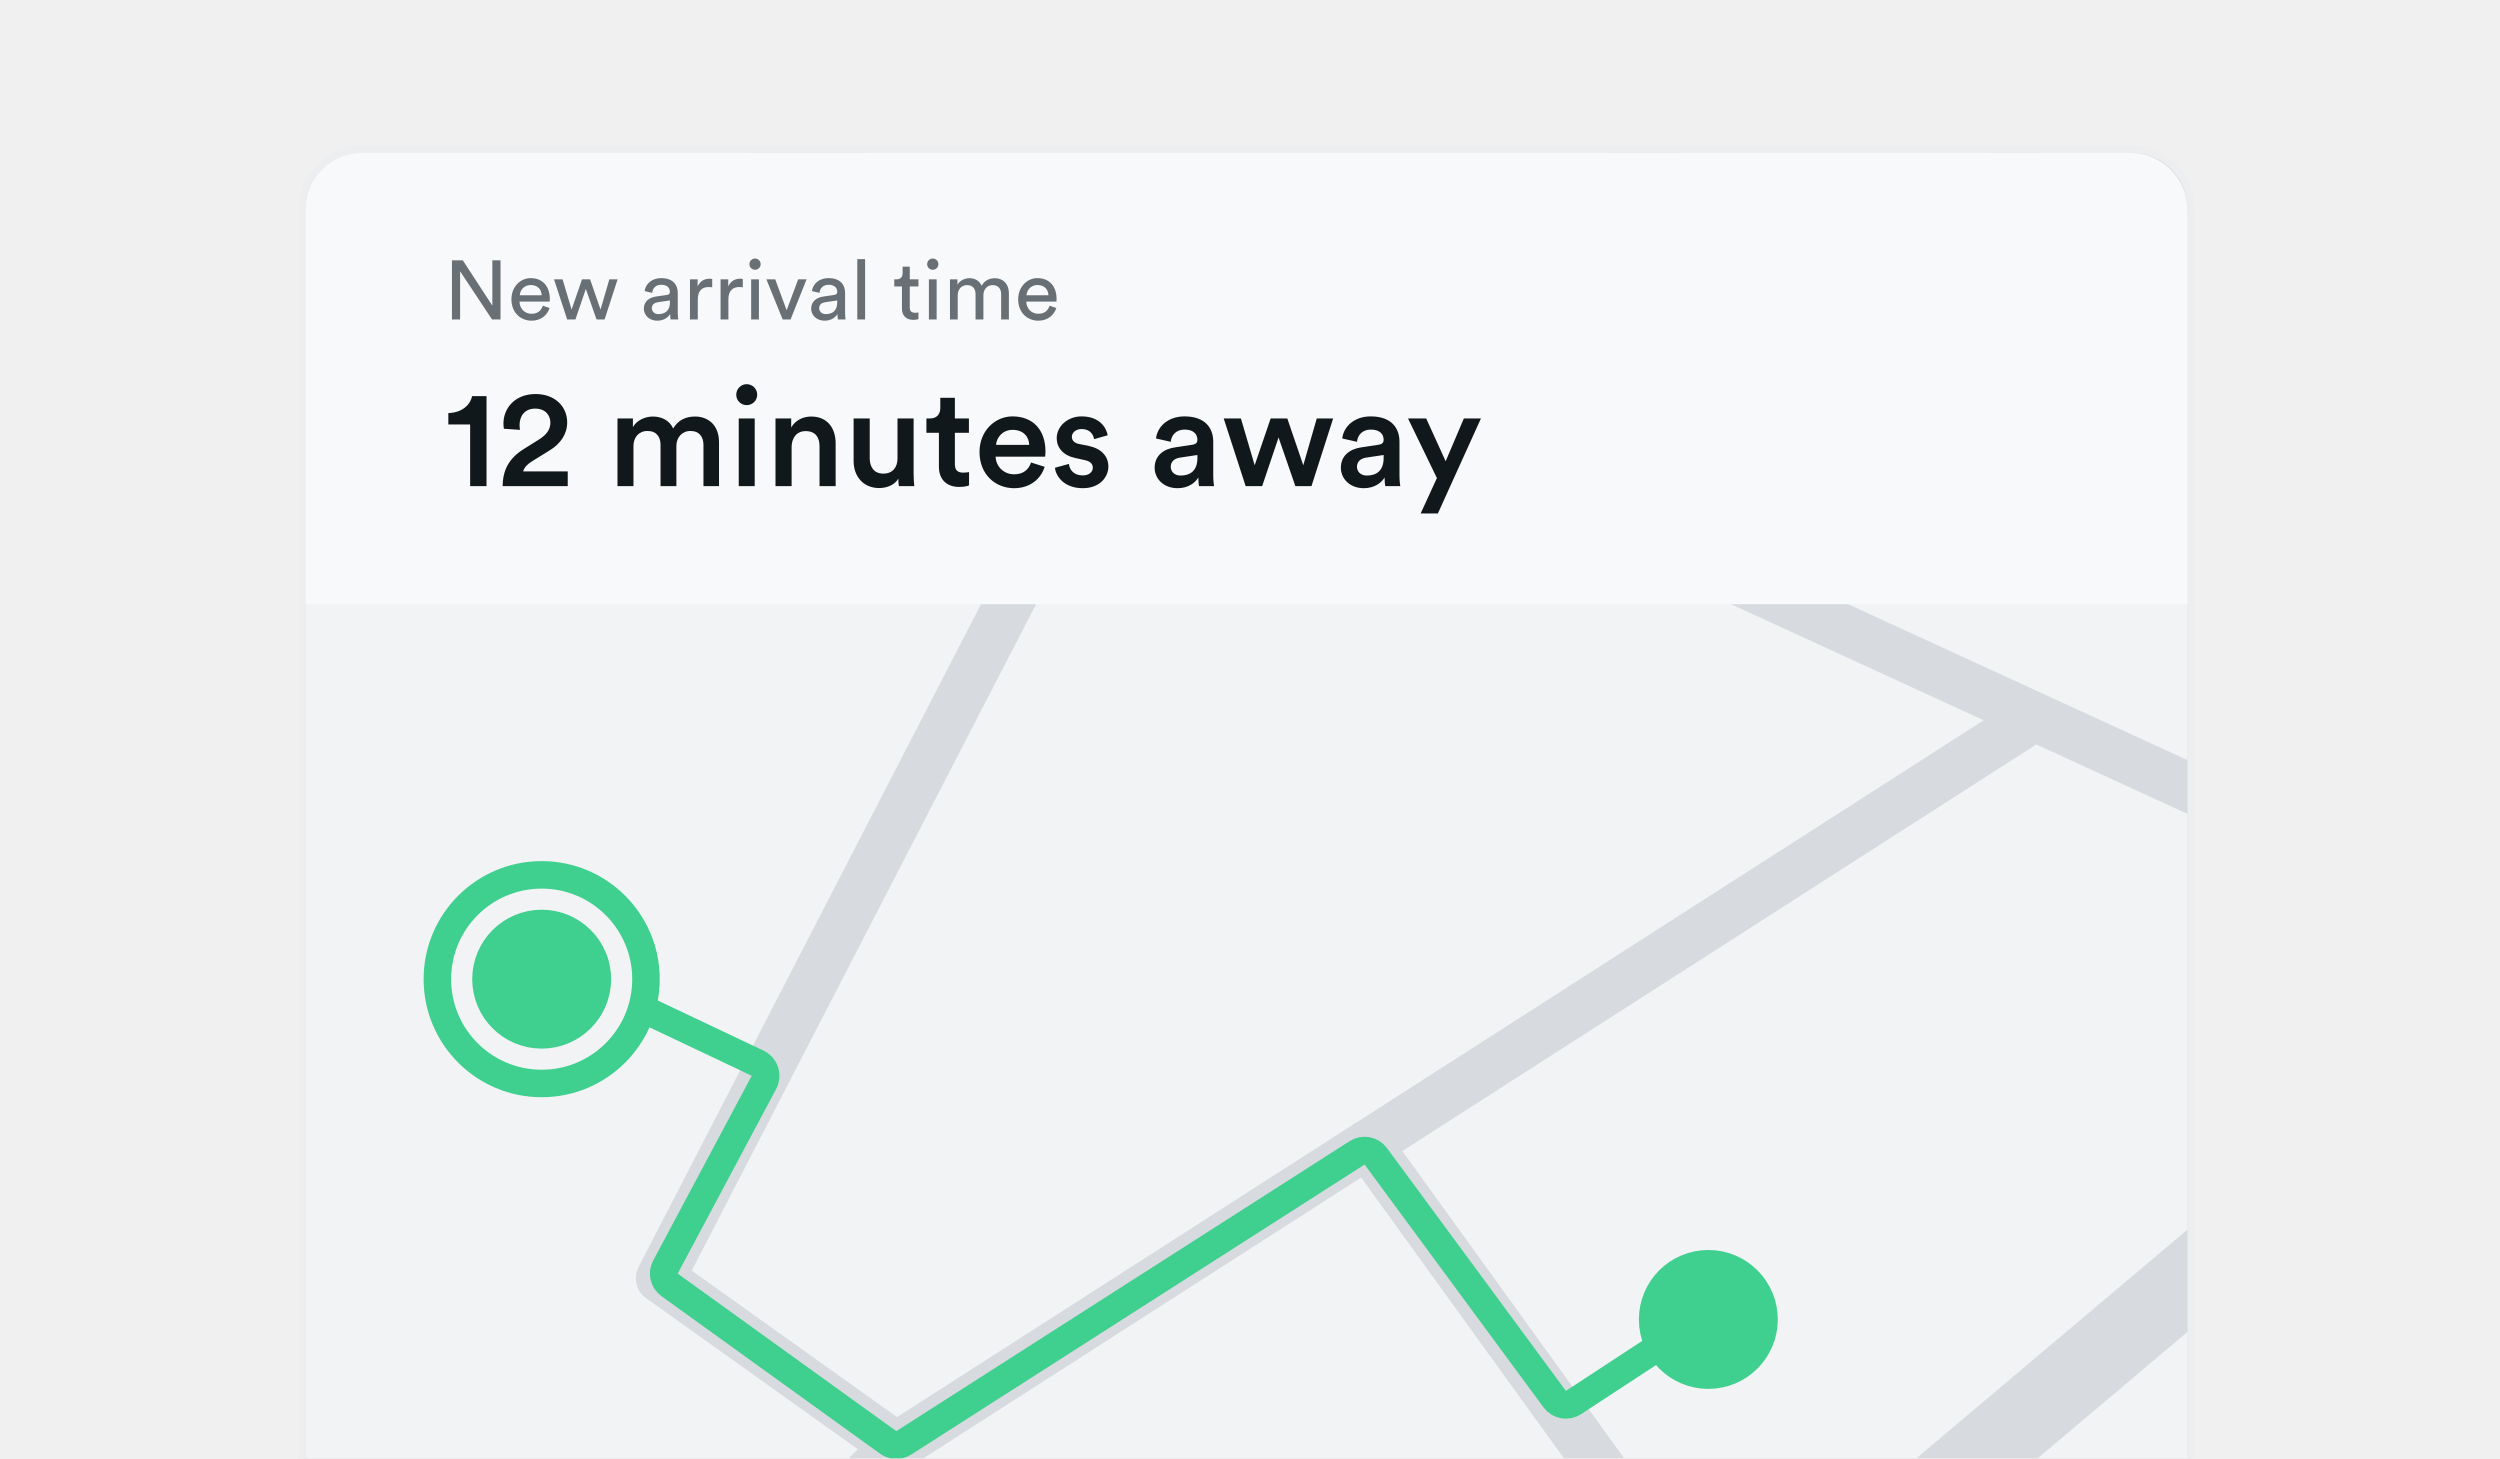
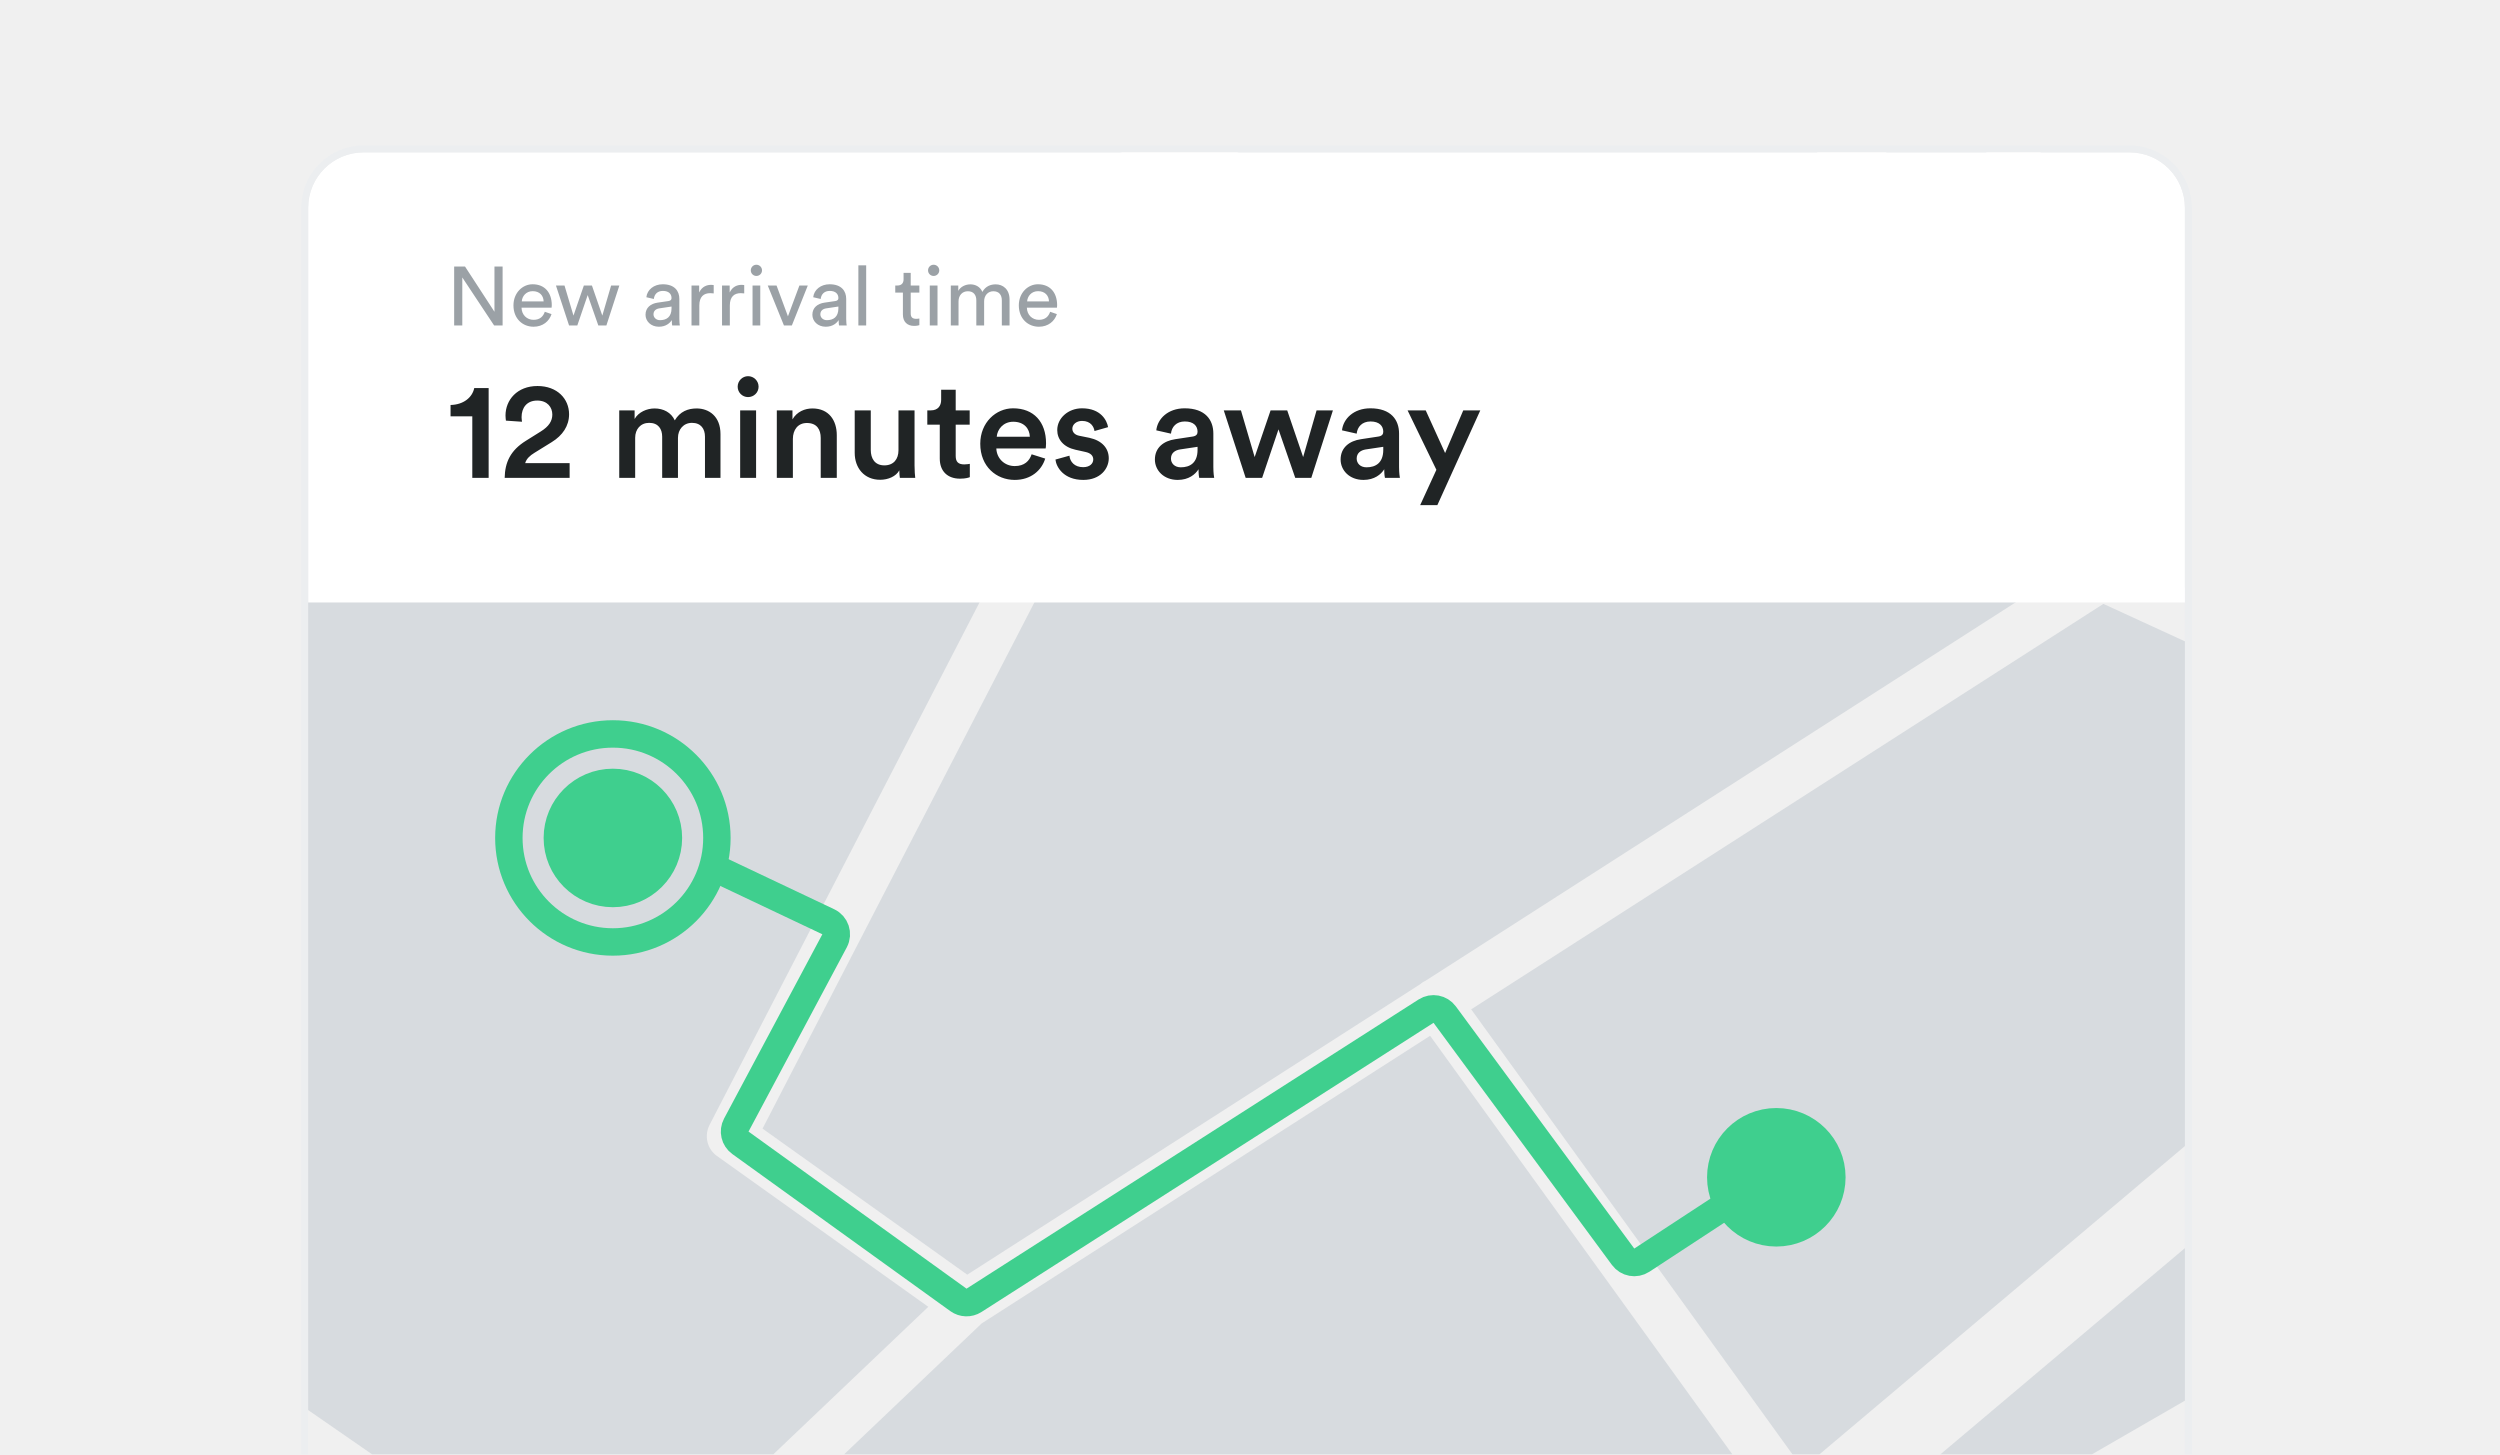
- <svg xmlns="http://www.w3.org/2000/svg" width="360" height="210" viewBox="0 0 360 210" fill="none">
-   <g clip-path="url(#clip0_931_17668)">
-     <path d="M315 232.5H315.5V232V30C315.5 25.306 311.694 21.5 307 21.5H52C47.306 21.5 43.5 25.306 43.5 30V232V232.5H44H315Z" fill="#D7DBDF" stroke="#ECEEF0" />
-     <path fill-rule="evenodd" clip-rule="evenodd" d="M109.293 232H241.094L196.005 169.565L131.259 211.096L109.293 232ZM99.075 232L102.223 228.999L123.549 208.704L93.023 186.919C91.609 185.911 91.157 184.005 91.957 182.442L161.98 46.912L117.923 26.646L107.758 22H52C47.582 22 44 25.582 44 30V230.536L46.118 232H99.075ZM231.813 22H124.627L234.135 72.307L256.449 82.562L265.838 63.455L268.309 58.404L231.813 22ZM286.177 22H241.792L271.585 51.714L286.177 22ZM249.865 232H249.772L201.952 165.764L201.941 165.746L293.216 107.208L293.236 107.221L293.255 107.211L315 117.205V177.058L288.446 199.457L249.865 232ZM288.125 232H267.329L303.011 201.907L315 191.797V216.484L288.125 232ZM315 31.072V109.462L294.357 99.976L262.849 85.503L275.679 59.377L275.697 59.366L275.696 59.342L275.724 59.265L275.752 59.249L281.257 48.002L281.935 46.632L285.147 40.088L294.027 22H307C307.039 22 307.077 22 307.116 22.001L315 31.072ZM129.172 204.062L99.61 182.969L168.391 49.847L271.715 97.316L285.646 103.719L195.386 161.598L195.331 161.629C195.155 161.706 194.99 161.802 194.826 161.921C194.762 161.958 194.712 161.999 194.682 162.053L129.172 204.062Z" fill="#F1F3F5" />
-     <path d="M92 145L109.104 153.102C110.136 153.591 110.55 154.843 110.013 155.851L95.822 182.458C95.351 183.341 95.606 184.437 96.418 185.022L127.898 207.706C128.563 208.185 129.454 208.21 130.145 207.768L195.423 166.009C196.31 165.441 197.486 165.659 198.111 166.507L223.877 201.476C224.507 202.331 225.695 202.545 226.583 201.963L239.5 193.5" stroke="#3FCF8E" stroke-width="4" />
-     <path d="M93.02 141C93.02 149.295 86.295 156.02 78 156.02C69.705 156.02 62.98 149.295 62.98 141C62.98 132.705 69.705 125.98 78 125.98C86.295 125.98 93.02 132.705 93.02 141Z" stroke="#3FCF8E" stroke-width="3.96" />
-     <path d="M85.52 141C85.52 145.153 82.153 148.52 78 148.52C73.847 148.52 70.48 145.153 70.48 141C70.48 136.847 73.847 133.48 78 133.48C82.153 133.48 85.52 136.847 85.52 141Z" fill="#3FCF8E" stroke="#3FCF8E" stroke-width="4.961" />
-     <path d="M253.52 190C253.52 194.153 250.153 197.52 246 197.52C241.847 197.52 238.48 194.153 238.48 190C238.48 185.847 241.847 182.48 246 182.48C250.153 182.48 253.52 185.847 253.52 190Z" fill="#3FCF8E" stroke="#3FCF8E" stroke-width="4.961" />
-     <path d="M44 30.268C44 25.702 47.702 22 52.268 22H306.732C311.298 22 315 25.702 315 30.268V87H44V30.268Z" fill="#F8F9FA" />
-     <path d="M72.076 46V37.492H70.9V44.02L66.652 37.492H65.08V46H66.256V39.064L70.852 46H72.076ZM74.844 42.52C74.892 41.776 75.468 41.044 76.416 41.044C77.436 41.044 77.976 41.692 78 42.52H74.844ZM78.168 44.02C77.952 44.668 77.484 45.184 76.548 45.184C75.576 45.184 74.832 44.464 74.808 43.432H79.152C79.164 43.36 79.176 43.216 79.176 43.072C79.176 41.272 78.18 40.048 76.404 40.048C74.952 40.048 73.644 41.284 73.644 43.096C73.644 45.052 75 46.18 76.548 46.18C77.892 46.18 78.816 45.376 79.14 44.356L78.168 44.02ZM83.81 40.228L82.31 44.572L81.014 40.228H79.778L81.674 46H82.862L84.362 41.608L85.898 46H87.062L88.934 40.228H87.746L86.474 44.572L84.974 40.228H83.81ZM92.713 44.452C92.713 45.364 93.469 46.18 94.645 46.18C95.677 46.18 96.253 45.628 96.505 45.22C96.505 45.64 96.541 45.856 96.565 46H97.669C97.645 45.856 97.597 45.556 97.597 45.052V42.16C97.597 41.032 96.925 40.048 95.197 40.048C93.949 40.048 92.953 40.816 92.833 41.92L93.913 42.172C93.985 41.5 94.429 41.008 95.221 41.008C96.097 41.008 96.469 41.476 96.469 42.04C96.469 42.244 96.373 42.424 96.025 42.472L94.465 42.7C93.469 42.844 92.713 43.42 92.713 44.452ZM94.801 45.232C94.225 45.232 93.865 44.824 93.865 44.392C93.865 43.876 94.225 43.6 94.705 43.528L96.469 43.264V43.528C96.469 44.788 95.725 45.232 94.801 45.232ZM102.559 40.168C102.499 40.156 102.343 40.132 102.187 40.132C101.599 40.132 100.879 40.348 100.459 41.236V40.228H99.355V46H100.483V43.108C100.483 41.836 101.119 41.332 102.067 41.332C102.223 41.332 102.391 41.344 102.559 41.368V40.168ZM106.965 40.168C106.905 40.156 106.749 40.132 106.593 40.132C106.005 40.132 105.285 40.348 104.865 41.236V40.228H103.761V46H104.889V43.108C104.889 41.836 105.525 41.332 106.473 41.332C106.629 41.332 106.797 41.344 106.965 41.368V40.168ZM109.283 46V40.228H108.167V46H109.283ZM107.915 38.044C107.915 38.488 108.275 38.848 108.719 38.848C109.175 38.848 109.535 38.488 109.535 38.044C109.535 37.588 109.175 37.228 108.719 37.228C108.275 37.228 107.915 37.588 107.915 38.044ZM116.146 40.228H114.934L113.278 44.68L111.634 40.228H110.362L112.702 46H113.842L116.146 40.228ZM116.807 44.452C116.807 45.364 117.563 46.18 118.739 46.18C119.771 46.18 120.347 45.628 120.599 45.22C120.599 45.64 120.635 45.856 120.659 46H121.763C121.739 45.856 121.691 45.556 121.691 45.052V42.16C121.691 41.032 121.019 40.048 119.291 40.048C118.043 40.048 117.047 40.816 116.927 41.92L118.007 42.172C118.079 41.5 118.523 41.008 119.315 41.008C120.191 41.008 120.563 41.476 120.563 42.04C120.563 42.244 120.467 42.424 120.119 42.472L118.559 42.7C117.563 42.844 116.807 43.42 116.807 44.452ZM118.895 45.232C118.319 45.232 117.959 44.824 117.959 44.392C117.959 43.876 118.319 43.6 118.799 43.528L120.563 43.264V43.528C120.563 44.788 119.819 45.232 118.895 45.232ZM124.576 46V37.312H123.448V46H124.576ZM131.007 38.404H129.975V39.34C129.975 39.844 129.711 40.228 129.087 40.228H128.775V41.248H129.879V44.416C129.879 45.46 130.503 46.06 131.487 46.06C131.871 46.06 132.159 45.988 132.255 45.952V44.992C132.159 45.016 131.955 45.04 131.811 45.04C131.223 45.04 131.007 44.776 131.007 44.248V41.248H132.255V40.228H131.007V38.404ZM134.877 46V40.228H133.761V46H134.877ZM133.509 38.044C133.509 38.488 133.869 38.848 134.313 38.848C134.769 38.848 135.129 38.488 135.129 38.044C135.129 37.588 134.769 37.228 134.313 37.228C133.869 37.228 133.509 37.588 133.509 38.044ZM137.912 46V42.52C137.912 41.656 138.452 41.056 139.256 41.056C140.12 41.056 140.48 41.632 140.48 42.376V46H141.608V42.508C141.608 41.68 142.148 41.056 142.94 41.056C143.792 41.056 144.164 41.62 144.164 42.376V46H145.28V42.256C145.28 40.744 144.296 40.06 143.288 40.06C142.556 40.06 141.812 40.324 141.356 41.152C141.044 40.408 140.348 40.06 139.628 40.06C138.956 40.06 138.236 40.36 137.876 40.996V40.228H136.796V46H137.912ZM147.817 42.52C147.865 41.776 148.441 41.044 149.389 41.044C150.409 41.044 150.949 41.692 150.973 42.52H147.817ZM151.141 44.02C150.925 44.668 150.457 45.184 149.521 45.184C148.549 45.184 147.805 44.464 147.781 43.432H152.125C152.137 43.36 152.149 43.216 152.149 43.072C152.149 41.272 151.153 40.048 149.377 40.048C147.925 40.048 146.617 41.284 146.617 43.096C146.617 45.052 147.973 46.18 149.521 46.18C150.865 46.18 151.789 45.376 152.113 44.356L151.141 44.02Z" fill="#687076" />
-     <path d="M70.06 70V57.04H67.98C67.7 58.4 66.42 59.44 64.56 59.48V61.12H67.7V70H70.06ZM74.875 61.9C74.855 61.68 74.815 61.44 74.815 61.24C74.815 59.9 75.555 58.84 77.075 58.84C78.535 58.84 79.255 59.8 79.255 60.86C79.255 61.8 78.755 62.58 77.595 63.3L75.455 64.64C73.195 66.04 72.415 67.78 72.375 70H81.755V67.88H75.335C75.515 67.24 76.035 66.78 76.655 66.4L79.175 64.84C80.735 63.88 81.675 62.5 81.675 60.82C81.675 58.6 79.975 56.74 77.115 56.74C74.175 56.74 72.495 58.76 72.495 61C72.495 61.26 72.535 61.56 72.555 61.74L74.875 61.9ZM91.218 70V64.22C91.218 62.98 91.998 62.06 93.238 62.06C94.558 62.06 95.118 62.94 95.118 64.06V70H97.398V64.22C97.398 63.02 98.198 62.06 99.418 62.06C100.718 62.06 101.298 62.92 101.298 64.06V70H103.538V63.68C103.538 61.1 101.858 59.98 100.098 59.98C98.838 59.98 97.698 60.42 96.938 61.7C96.418 60.56 95.298 59.98 94.018 59.98C92.918 59.98 91.698 60.5 91.138 61.5V60.26H88.918V70H91.218ZM108.679 70V60.26H106.379V70H108.679ZM106.019 56.84C106.019 57.68 106.699 58.34 107.519 58.34C108.359 58.34 109.039 57.68 109.039 56.84C109.039 56 108.359 55.32 107.519 55.32C106.699 55.32 106.019 56 106.019 56.84ZM113.992 64.38C113.992 63.1 114.692 62.08 116.012 62.08C117.472 62.08 118.012 63.04 118.012 64.24V70H120.332V63.84C120.332 61.7 119.192 59.98 116.812 59.98C115.732 59.98 114.572 60.44 113.932 61.56V60.26H111.672V70H113.992V64.38ZM129.36 68.92C129.36 69.32 129.4 69.78 129.44 70H131.66C131.62 69.64 131.56 69.02 131.56 68.22V60.26H129.24V66.02C129.24 67.3 128.54 68.2 127.2 68.2C125.8 68.2 125.24 67.18 125.24 65.98V60.26H122.92V66.4C122.92 68.56 124.28 70.28 126.6 70.28C127.74 70.28 128.88 69.8 129.36 68.92ZM137.503 57.28H135.403V58.74C135.403 59.6 134.943 60.26 133.903 60.26H133.403V62.32H135.203V67.22C135.203 69.04 136.323 70.12 138.123 70.12C138.963 70.12 139.403 69.96 139.543 69.9V67.98C139.443 68 139.063 68.06 138.743 68.06C137.883 68.06 137.503 67.7 137.503 66.84V62.32H139.523V60.26H137.503V57.28ZM143.429 64.06C143.509 63.02 144.349 61.9 145.809 61.9C147.409 61.9 148.169 62.92 148.209 64.06H143.429ZM148.469 66.6C148.149 67.56 147.429 68.3 146.029 68.3C144.589 68.3 143.429 67.24 143.369 65.76H150.489C150.509 65.72 150.549 65.4 150.549 65.02C150.549 61.94 148.789 59.96 145.789 59.96C143.329 59.96 141.049 62 141.049 65.08C141.049 68.38 143.389 70.3 146.029 70.3C148.369 70.3 149.909 68.92 150.429 67.22L148.469 66.6ZM151.906 67.36C152.026 68.46 153.106 70.3 155.926 70.3C158.406 70.3 159.606 68.66 159.606 67.18C159.606 65.74 158.646 64.62 156.806 64.22L155.326 63.92C154.726 63.8 154.346 63.42 154.346 62.9C154.346 62.3 154.926 61.78 155.746 61.78C157.046 61.78 157.466 62.68 157.546 63.24L159.506 62.68C159.346 61.72 158.466 59.96 155.746 59.96C153.726 59.96 152.166 61.4 152.166 63.1C152.166 64.44 153.066 65.56 154.786 65.94L156.226 66.26C157.006 66.42 157.366 66.82 157.366 67.34C157.366 67.94 156.866 68.46 155.906 68.46C154.666 68.46 154.006 67.68 153.926 66.8L151.906 67.36ZM166.267 67.36C166.267 68.9 167.527 70.3 169.567 70.3C171.147 70.3 172.107 69.5 172.567 68.76C172.567 69.54 172.647 69.94 172.667 70H174.827C174.807 69.9 174.707 69.32 174.707 68.44V63.6C174.707 61.66 173.567 59.96 170.567 59.96C168.167 59.96 166.647 61.46 166.467 63.14L168.587 63.62C168.687 62.64 169.367 61.86 170.587 61.86C171.867 61.86 172.427 62.52 172.427 63.34C172.427 63.68 172.267 63.96 171.707 64.04L169.207 64.42C167.547 64.66 166.267 65.62 166.267 67.36ZM170.007 68.48C169.087 68.48 168.587 67.88 168.587 67.22C168.587 66.42 169.167 66.02 169.887 65.9L172.427 65.52V65.96C172.427 67.86 171.307 68.48 170.007 68.48ZM182.973 60.26L180.673 67L178.693 60.26H176.213L179.373 70H181.753L184.113 63L186.533 70H188.853L191.973 60.26H189.613L187.673 67L185.373 60.26H182.973ZM193.084 67.36C193.084 68.9 194.344 70.3 196.384 70.3C197.964 70.3 198.924 69.5 199.384 68.76C199.384 69.54 199.464 69.94 199.484 70H201.644C201.624 69.9 201.524 69.32 201.524 68.44V63.6C201.524 61.66 200.384 59.96 197.384 59.96C194.984 59.96 193.464 61.46 193.284 63.14L195.404 63.62C195.504 62.64 196.184 61.86 197.404 61.86C198.684 61.86 199.244 62.52 199.244 63.34C199.244 63.68 199.084 63.96 198.524 64.04L196.024 64.42C194.364 64.66 193.084 65.62 193.084 67.36ZM196.824 68.48C195.904 68.48 195.404 67.88 195.404 67.22C195.404 66.42 195.984 66.02 196.704 65.9L199.244 65.52V65.96C199.244 67.86 198.124 68.48 196.824 68.48ZM207.054 73.94L213.254 60.26H210.794L208.174 66.42L205.374 60.26H202.754L206.914 68.84L204.574 73.94H207.054Z" fill="#11181C" />
+ <svg xmlns="http://www.w3.org/2000/svg" width="361" height="210" viewBox="0 0 361 210" fill="none">
+   <g clip-path="url(#clip0_1125_17607)">
+     <path d="M315.5 232.5H316V232V30C316 25.306 312.194 21.5 307.5 21.5H52.5C47.806 21.5 44 25.306 44 30V232V232.5H44.5H315.5Z" stroke="#ECEEF0" />
+     <path fill-rule="evenodd" clip-rule="evenodd" d="M44.5 217.296V232H65.755L57.992 226.629L44.641 217.393L44.5 217.296ZM88.571 232H85.522L63.978 217.088L50.796 207.975L44.5 203.617V30C44.5 25.582 48.082 22 52.5 22H161.802L172.48 26.912L102.457 162.441C101.658 164.005 102.109 165.911 103.523 166.919L134.049 188.704L112.723 208.999L101.194 219.989L88.571 232ZM236.641 232H98.769L104.621 226.434L116.735 214.909L141.759 191.096L206.505 149.565L254.913 216.596L236.641 232ZM263.984 232H254.106L262.442 224.969L267.828 229.781L263.984 232ZM315.5 180.23V202.257L274.229 226.085L267.864 220.382L276.369 213.231L313.511 181.907L315.5 180.23ZM315.5 92.609V165.493L298.946 179.457L260.307 212.049L212.452 145.764L212.441 145.746L303.716 87.208L303.736 87.221L303.755 87.21L315.5 92.609ZM294.709 22H307.5C311.918 22 315.5 25.582 315.5 30V84.867L304.857 79.976L273.349 65.503L286.179 39.377L286.197 39.366L286.196 39.342L286.224 39.264L286.252 39.249L291.757 28.002L292.435 26.632L294.709 22ZM178.663 22H262.363L278.809 38.404L276.338 43.454L266.949 62.562L244.635 52.307L178.663 22ZM272.345 22H286.855L282.085 31.714L272.345 22ZM139.672 184.062L110.11 162.969L178.891 29.846L282.215 77.316L296.146 83.719L205.886 141.597L205.831 141.629C205.655 141.706 205.49 141.802 205.326 141.921C205.262 141.958 205.212 141.999 205.182 142.053L139.672 184.062Z" fill="#D7DBDF" />
+     <path d="M102.5 125L119.604 133.102C120.636 133.591 121.05 134.843 120.513 135.851L106.322 162.458C105.851 163.341 106.106 164.437 106.918 165.022L138.398 187.706C139.063 188.185 139.954 188.21 140.645 187.768L205.923 146.009C206.81 145.441 207.986 145.659 208.611 146.507L234.377 181.476C235.007 182.331 236.195 182.545 237.083 181.963L250 173.5" stroke="#3FCF8E" stroke-width="4" />
+     <path d="M103.52 121C103.52 129.295 96.795 136.02 88.5 136.02C80.205 136.02 73.48 129.295 73.48 121C73.48 112.705 80.205 105.98 88.5 105.98C96.795 105.98 103.52 112.705 103.52 121Z" stroke="#3FCF8E" stroke-width="3.96" />
+     <path d="M96.02 121C96.02 125.153 92.653 128.52 88.5 128.52C84.347 128.52 80.98 125.153 80.98 121C80.98 116.847 84.347 113.48 88.5 113.48C92.653 113.48 96.02 116.847 96.02 121Z" fill="#3FCF8E" stroke="#3FCF8E" stroke-width="4.961" />
+     <path d="M264.02 170C264.02 174.153 260.653 177.52 256.5 177.52C252.347 177.52 248.98 174.153 248.98 170C248.98 165.847 252.347 162.48 256.5 162.48C260.653 162.48 264.02 165.847 264.02 170Z" fill="#3FCF8E" stroke="#3FCF8E" stroke-width="4.961" />
+     <path d="M44.5 30C44.5 25.582 48.082 22 52.5 22H307.5C311.918 22 315.5 25.582 315.5 30V87H44.5V30Z" fill="white" />
+     <path d="M72.576 47V38.492H71.4V45.02L67.152 38.492H65.58V47H66.756V40.064L71.352 47H72.576ZM75.344 43.52C75.392 42.776 75.968 42.044 76.916 42.044C77.936 42.044 78.476 42.692 78.5 43.52H75.344ZM78.668 45.02C78.452 45.668 77.984 46.184 77.048 46.184C76.076 46.184 75.332 45.464 75.308 44.432H79.652C79.664 44.36 79.676 44.216 79.676 44.072C79.676 42.272 78.68 41.048 76.904 41.048C75.452 41.048 74.144 42.284 74.144 44.096C74.144 46.052 75.5 47.18 77.048 47.18C78.392 47.18 79.316 46.376 79.64 45.356L78.668 45.02ZM84.31 41.228L82.81 45.572L81.514 41.228H80.278L82.174 47H83.362L84.862 42.608L86.398 47H87.562L89.434 41.228H88.246L86.974 45.572L85.474 41.228H84.31ZM93.213 45.452C93.213 46.364 93.969 47.18 95.145 47.18C96.177 47.18 96.753 46.628 97.005 46.22C97.005 46.64 97.041 46.856 97.065 47H98.169C98.145 46.856 98.097 46.556 98.097 46.052V43.16C98.097 42.032 97.425 41.048 95.697 41.048C94.449 41.048 93.453 41.816 93.333 42.92L94.413 43.172C94.485 42.5 94.929 42.008 95.721 42.008C96.597 42.008 96.969 42.476 96.969 43.04C96.969 43.244 96.873 43.424 96.525 43.472L94.965 43.7C93.969 43.844 93.213 44.42 93.213 45.452ZM95.301 46.232C94.725 46.232 94.365 45.824 94.365 45.392C94.365 44.876 94.725 44.6 95.205 44.528L96.969 44.264V44.528C96.969 45.788 96.225 46.232 95.301 46.232ZM103.059 41.168C102.999 41.156 102.843 41.132 102.687 41.132C102.099 41.132 101.379 41.348 100.959 42.236V41.228H99.855V47H100.983V44.108C100.983 42.836 101.619 42.332 102.567 42.332C102.723 42.332 102.891 42.344 103.059 42.368V41.168ZM107.465 41.168C107.405 41.156 107.249 41.132 107.093 41.132C106.505 41.132 105.785 41.348 105.365 42.236V41.228H104.261V47H105.389V44.108C105.389 42.836 106.025 42.332 106.973 42.332C107.129 42.332 107.297 42.344 107.465 42.368V41.168ZM109.783 47V41.228H108.667V47H109.783ZM108.415 39.044C108.415 39.488 108.775 39.848 109.219 39.848C109.675 39.848 110.035 39.488 110.035 39.044C110.035 38.588 109.675 38.228 109.219 38.228C108.775 38.228 108.415 38.588 108.415 39.044ZM116.646 41.228H115.434L113.778 45.68L112.134 41.228H110.862L113.202 47H114.342L116.646 41.228ZM117.307 45.452C117.307 46.364 118.063 47.18 119.239 47.18C120.271 47.18 120.847 46.628 121.099 46.22C121.099 46.64 121.135 46.856 121.159 47H122.263C122.239 46.856 122.191 46.556 122.191 46.052V43.16C122.191 42.032 121.519 41.048 119.791 41.048C118.543 41.048 117.547 41.816 117.427 42.92L118.507 43.172C118.579 42.5 119.023 42.008 119.815 42.008C120.691 42.008 121.063 42.476 121.063 43.04C121.063 43.244 120.967 43.424 120.619 43.472L119.059 43.7C118.063 43.844 117.307 44.42 117.307 45.452ZM119.395 46.232C118.819 46.232 118.459 45.824 118.459 45.392C118.459 44.876 118.819 44.6 119.299 44.528L121.063 44.264V44.528C121.063 45.788 120.319 46.232 119.395 46.232ZM125.076 47V38.312H123.948V47H125.076ZM131.507 39.404H130.475V40.34C130.475 40.844 130.211 41.228 129.587 41.228H129.275V42.248H130.379V45.416C130.379 46.46 131.003 47.06 131.987 47.06C132.371 47.06 132.659 46.988 132.755 46.952V45.992C132.659 46.016 132.455 46.04 132.311 46.04C131.723 46.04 131.507 45.776 131.507 45.248V42.248H132.755V41.228H131.507V39.404ZM135.377 47V41.228H134.261V47H135.377ZM134.009 39.044C134.009 39.488 134.369 39.848 134.813 39.848C135.269 39.848 135.629 39.488 135.629 39.044C135.629 38.588 135.269 38.228 134.813 38.228C134.369 38.228 134.009 38.588 134.009 39.044ZM138.412 47V43.52C138.412 42.656 138.952 42.056 139.756 42.056C140.62 42.056 140.98 42.632 140.98 43.376V47H142.108V43.508C142.108 42.68 142.648 42.056 143.44 42.056C144.292 42.056 144.664 42.62 144.664 43.376V47H145.78V43.256C145.78 41.744 144.796 41.06 143.788 41.06C143.056 41.06 142.312 41.324 141.856 42.152C141.544 41.408 140.848 41.06 140.128 41.06C139.456 41.06 138.736 41.36 138.376 41.996V41.228H137.296V47H138.412ZM148.317 43.52C148.365 42.776 148.941 42.044 149.889 42.044C150.909 42.044 151.449 42.692 151.473 43.52H148.317ZM151.641 45.02C151.425 45.668 150.957 46.184 150.021 46.184C149.049 46.184 148.305 45.464 148.281 44.432H152.625C152.637 44.36 152.649 44.216 152.649 44.072C152.649 42.272 151.653 41.048 149.877 41.048C148.425 41.048 147.117 42.284 147.117 44.096C147.117 46.052 148.473 47.18 150.021 47.18C151.365 47.18 152.289 46.376 152.613 45.356L151.641 45.02Z" fill="#9BA1A6" />
+     <path d="M70.56 69V56.04H68.48C68.2 57.4 66.92 58.44 65.06 58.48V60.12H68.2V69H70.56ZM75.375 60.9C75.355 60.68 75.315 60.44 75.315 60.24C75.315 58.9 76.055 57.84 77.575 57.84C79.035 57.84 79.755 58.8 79.755 59.86C79.755 60.8 79.255 61.58 78.095 62.3L75.955 63.64C73.695 65.04 72.915 66.78 72.875 69H82.255V66.88H75.835C76.015 66.24 76.535 65.78 77.155 65.4L79.675 63.84C81.235 62.88 82.175 61.5 82.175 59.82C82.175 57.6 80.475 55.74 77.615 55.74C74.675 55.74 72.995 57.76 72.995 60C72.995 60.26 73.035 60.56 73.055 60.74L75.375 60.9ZM91.718 69V63.22C91.718 61.98 92.498 61.06 93.738 61.06C95.058 61.06 95.618 61.94 95.618 63.06V69H97.898V63.22C97.898 62.02 98.698 61.06 99.918 61.06C101.218 61.06 101.798 61.92 101.798 63.06V69H104.038V62.68C104.038 60.1 102.358 58.98 100.598 58.98C99.338 58.98 98.198 59.42 97.438 60.7C96.918 59.56 95.798 58.98 94.518 58.98C93.418 58.98 92.198 59.5 91.638 60.5V59.26H89.418V69H91.718ZM109.179 69V59.26H106.879V69H109.179ZM106.519 55.84C106.519 56.68 107.199 57.34 108.019 57.34C108.859 57.34 109.539 56.68 109.539 55.84C109.539 55 108.859 54.32 108.019 54.32C107.199 54.32 106.519 55 106.519 55.84ZM114.492 63.38C114.492 62.1 115.192 61.08 116.512 61.08C117.972 61.08 118.512 62.04 118.512 63.24V69H120.832V62.84C120.832 60.7 119.692 58.98 117.312 58.98C116.232 58.98 115.072 59.44 114.432 60.56V59.26H112.172V69H114.492V63.38ZM129.86 67.92C129.86 68.32 129.9 68.78 129.94 69H132.16C132.12 68.64 132.06 68.02 132.06 67.22V59.26H129.74V65.02C129.74 66.3 129.04 67.2 127.7 67.2C126.3 67.2 125.74 66.18 125.74 64.98V59.26H123.42V65.4C123.42 67.56 124.78 69.28 127.1 69.28C128.24 69.28 129.38 68.8 129.86 67.92ZM138.003 56.28H135.903V57.74C135.903 58.6 135.443 59.26 134.403 59.26H133.903V61.32H135.703V66.22C135.703 68.04 136.823 69.12 138.623 69.12C139.463 69.12 139.903 68.96 140.043 68.9V66.98C139.943 67 139.563 67.06 139.243 67.06C138.383 67.06 138.003 66.7 138.003 65.84V61.32H140.023V59.26H138.003V56.28ZM143.929 63.06C144.009 62.02 144.849 60.9 146.309 60.9C147.909 60.9 148.669 61.92 148.709 63.06H143.929ZM148.969 65.6C148.649 66.56 147.929 67.3 146.529 67.3C145.089 67.3 143.929 66.24 143.869 64.76H150.989C151.009 64.72 151.049 64.4 151.049 64.02C151.049 60.94 149.289 58.96 146.289 58.96C143.829 58.96 141.549 61 141.549 64.08C141.549 67.38 143.889 69.3 146.529 69.3C148.869 69.3 150.409 67.92 150.929 66.22L148.969 65.6ZM152.406 66.36C152.526 67.46 153.606 69.3 156.426 69.3C158.906 69.3 160.106 67.66 160.106 66.18C160.106 64.74 159.146 63.62 157.306 63.22L155.826 62.92C155.226 62.8 154.846 62.42 154.846 61.9C154.846 61.3 155.426 60.78 156.246 60.78C157.546 60.78 157.966 61.68 158.046 62.24L160.006 61.68C159.846 60.72 158.966 58.96 156.246 58.96C154.226 58.96 152.666 60.4 152.666 62.1C152.666 63.44 153.566 64.56 155.286 64.94L156.726 65.26C157.506 65.42 157.866 65.82 157.866 66.34C157.866 66.94 157.366 67.46 156.406 67.46C155.166 67.46 154.506 66.68 154.426 65.8L152.406 66.36ZM166.767 66.36C166.767 67.9 168.027 69.3 170.067 69.3C171.647 69.3 172.607 68.5 173.067 67.76C173.067 68.54 173.147 68.94 173.167 69H175.327C175.307 68.9 175.207 68.32 175.207 67.44V62.6C175.207 60.66 174.067 58.96 171.067 58.96C168.667 58.96 167.147 60.46 166.967 62.14L169.087 62.62C169.187 61.64 169.867 60.86 171.087 60.86C172.367 60.86 172.927 61.52 172.927 62.34C172.927 62.68 172.767 62.96 172.207 63.04L169.707 63.42C168.047 63.66 166.767 64.62 166.767 66.36ZM170.507 67.48C169.587 67.48 169.087 66.88 169.087 66.22C169.087 65.42 169.667 65.02 170.387 64.9L172.927 64.52V64.96C172.927 66.86 171.807 67.48 170.507 67.48ZM183.473 59.26L181.173 66L179.193 59.26H176.713L179.873 69H182.253L184.613 62L187.033 69H189.353L192.473 59.26H190.113L188.173 66L185.873 59.26H183.473ZM193.584 66.36C193.584 67.9 194.844 69.3 196.884 69.3C198.464 69.3 199.424 68.5 199.884 67.76C199.884 68.54 199.964 68.94 199.984 69H202.144C202.124 68.9 202.024 68.32 202.024 67.44V62.6C202.024 60.66 200.884 58.96 197.884 58.96C195.484 58.96 193.964 60.46 193.784 62.14L195.904 62.62C196.004 61.64 196.684 60.86 197.904 60.86C199.184 60.86 199.744 61.52 199.744 62.34C199.744 62.68 199.584 62.96 199.024 63.04L196.524 63.42C194.864 63.66 193.584 64.62 193.584 66.36ZM197.324 67.48C196.404 67.48 195.904 66.88 195.904 66.22C195.904 65.42 196.484 65.02 197.204 64.9L199.744 64.52V64.96C199.744 66.86 198.624 67.48 197.324 67.48ZM207.554 72.94L213.754 59.26H211.294L208.674 65.42L205.874 59.26H203.254L207.414 67.84L205.074 72.94H207.554Z" fill="#202425" />
  </g>
  <defs>
-     <clipPath id="clip0_931_17668">
-       <rect width="360" height="210" fill="white" />
+     <clipPath id="clip0_1125_17607">
+       <rect width="360" height="210" fill="white" transform="translate(0.5)" />
    </clipPath>
  </defs>
</svg>
